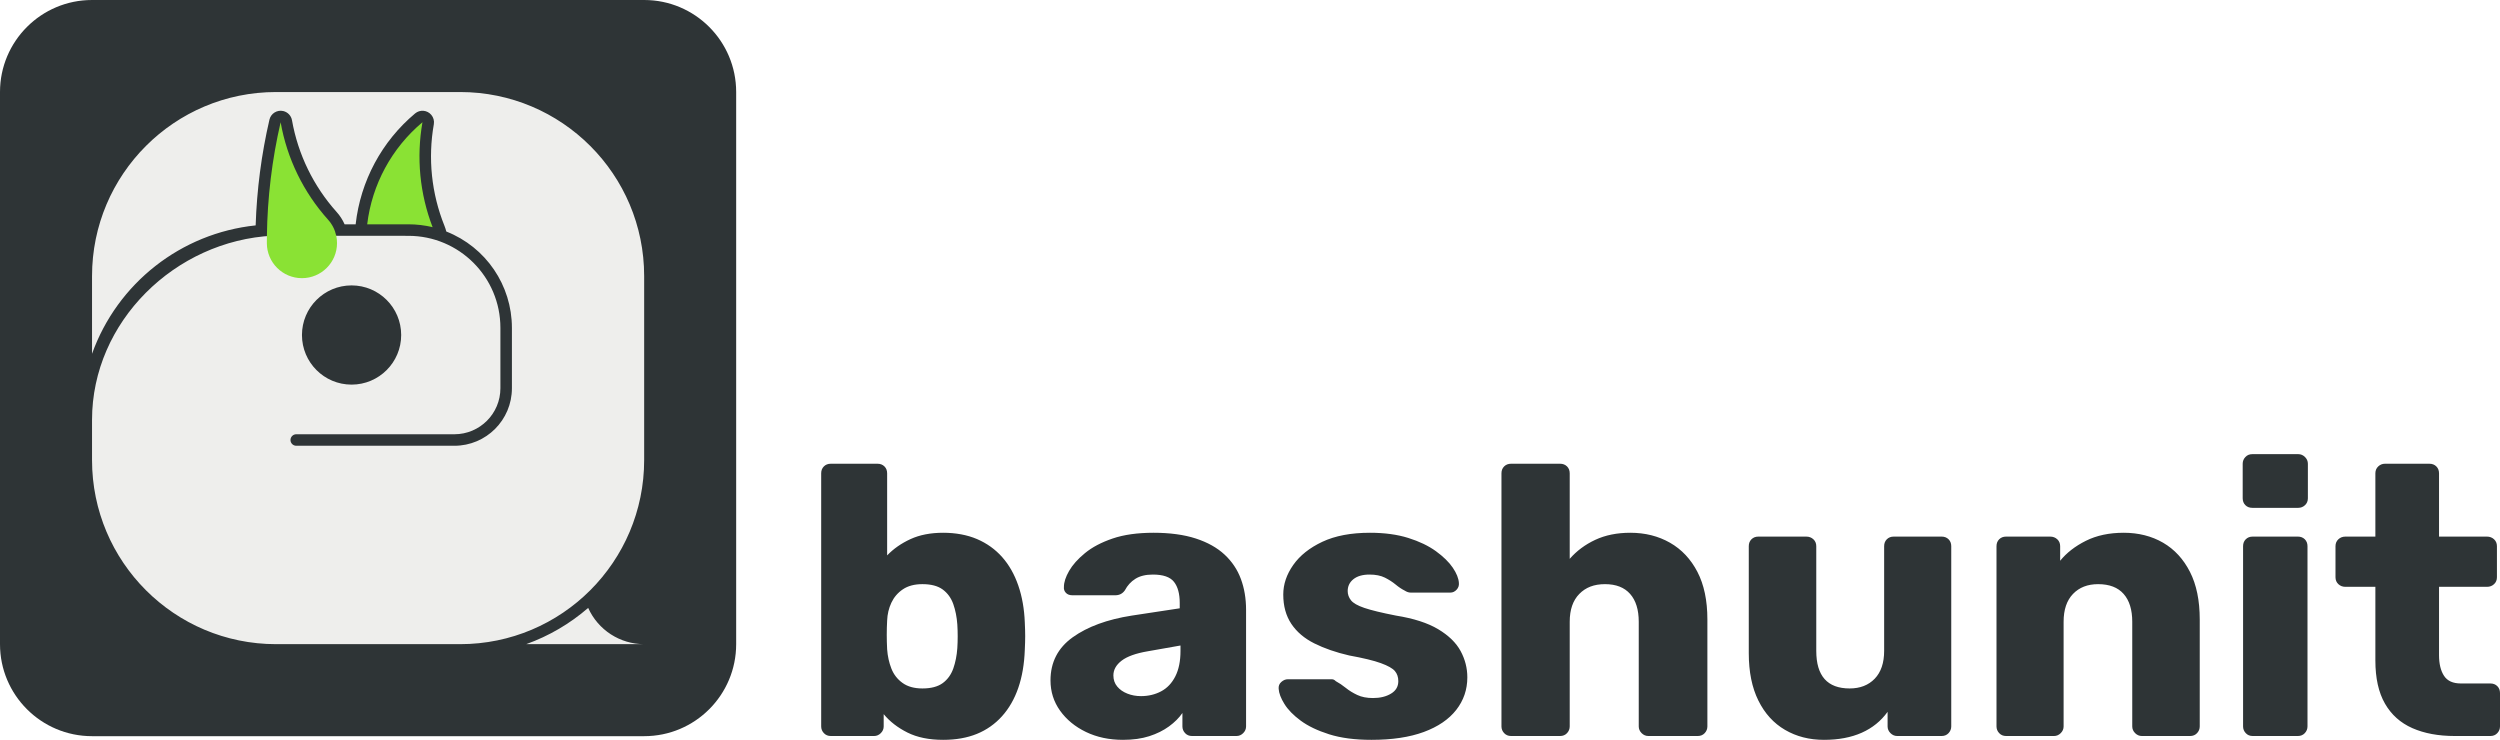
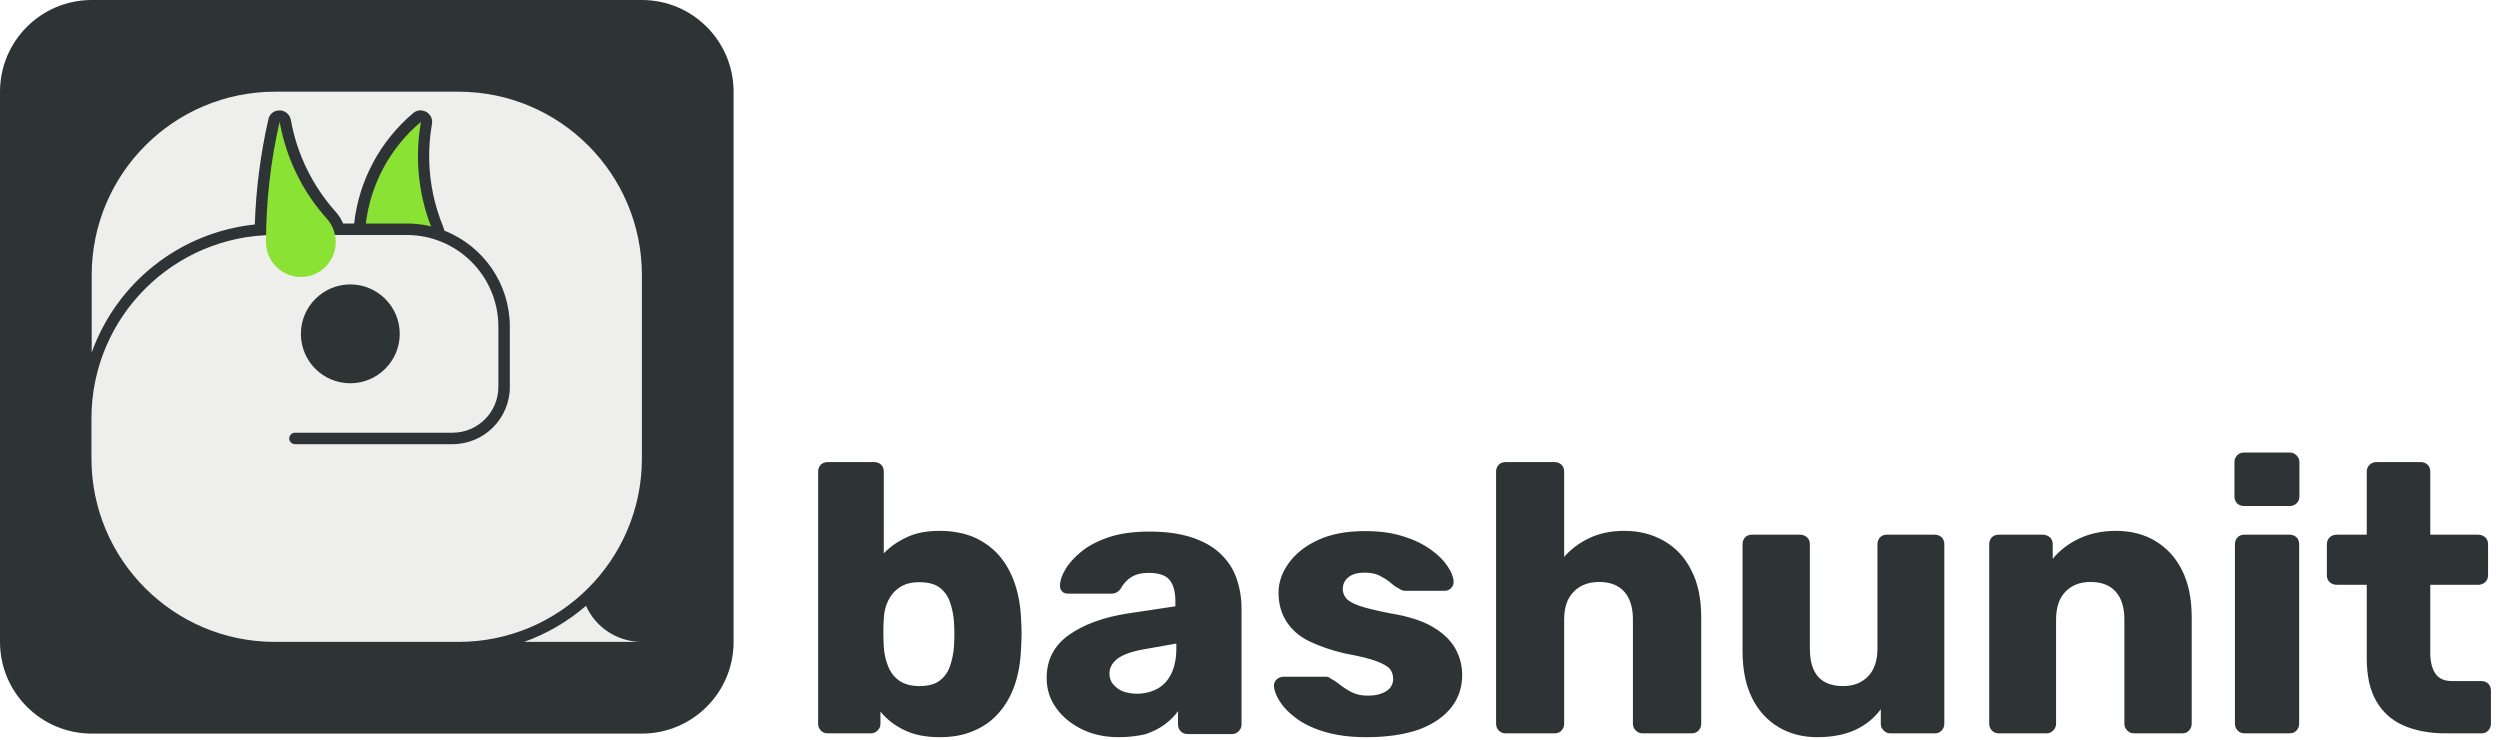
- <svg xmlns="http://www.w3.org/2000/svg" viewBox="0 0 1043.1 308.69">
+ <svg xmlns="http://www.w3.org/2000/svg" xmlns:xlink="http://www.w3.org/1999/xlink" viewBox="0 0 1046.9 309.6">
  <defs>
-     <clipPath id="A">
-       <path d="M0 0h307.16v307.16H0z" fill="none" />
+     <path id="A" d="M0 0h307.2v307.2H0z" />
+   </defs>
+   <clipPath id="B">
+     <use xlink:href="#A" />
+   </clipPath>
+   <g clip-path="url(#B)">
+     <defs>
+       <path id="C" d="M0 0h307.2v307.2H0z" />
+     </defs>
+     <clipPath id="D">
+       <use xlink:href="#C" />
    </clipPath>
-     <clipPath id="B">
-       <path d="M0 0h307.16v307.16H0z" fill="none" />
-     </clipPath>
-   </defs>
-   <g clip-path="url(#A)">
-     <g clip-path="url(#B)">
-       <path d="M268.77 0H38.4C17.19 0 0 17.19 0 38.4v230.37c0 21.2 17.19 38.39 38.4 38.39h230.37c21.21 0 38.39-17.19 38.39-38.4V38.4c0-21.21-17.19-38.4-38.39-38.4h0z" fill="#2e3436" />
-       <g fill="#eeeeec">
-         <path d="M219.55 268.77h49.22c-10.09 0-19.23-5.92-23.36-15.13-7.61 6.6-16.38 11.73-25.86 15.13M113.91 98.34c-40.87 2.04-75.51 35.91-75.51 76.84v16.8c0 42.41 34.39 76.79 76.79 76.79h76.79c42.41 0 76.79-34.38 76.79-76.79v-76.79c0-42.4-34.38-76.79-76.79-76.79h-76.79c-42.4 0-76.79 34.39-76.79 76.79v32.42c10.59-29.49 37.12-50.3 68.27-53.57.48-14.86 2.4-29.63 5.75-44.11a4.81 4.81 0 0 1 5.76-3.6c1.88.44 3.32 1.95 3.65 3.84 2.51 14.25 8.97 27.5 18.62 38.27 1.38 1.52 2.5 3.27 3.33 5.15h4.61a70.56 70.56 0 0 1 24.81-46.26c2.03-1.7 5.05-1.43 6.76.6.91 1.08 1.3 2.51 1.05 3.91a77.45 77.45 0 0 0 4.42 42.34c.31.79.58 1.6.79 2.42a43.18 43.18 0 0 1 27.37 40.19v25.2c0 13.25-10.74 24-23.99 24h-66a2.41 2.41 0 0 1-2.4-2.4 2.41 2.41 0 0 1 2.4-2.4h66a19.2 19.2 0 0 0 19.19-19.2v-25.2c0-21.2-17.19-38.39-38.39-38.39l-56.47-.05zm32.78 20.74c11.43 0 20.7 9.27 20.7 20.7s-9.27 20.7-20.7 20.7-20.7-9.27-20.7-20.7 9.27-20.7 20.7-20.7" />
-       </g>
-       <g fill="#8ae234">
-         <path d="M153.21 93.59h17.17a43.09 43.09 0 0 1 10.12 1.2A82.27 82.27 0 0 1 176.27 51c-12.82 10.75-21.07 25.97-23.06 42.59M117.09 51a223.91 223.91 0 0 0-5.73 47.48l-.02 2.94c0 8.08 6.55 14.64 14.64 14.64s14.64-6.55 14.64-14.64c0-1.02-.11-2.04-.32-3.03-.53-2.51-1.71-4.84-3.43-6.74a82.23 82.23 0 0 1-19.78-40.64" />
-       </g>
+     <path d="M268.8 0H38.4C17.2 0 0 17.2 0 38.4v230.4c0 21.2 17.2 38.4 38.4 38.4h230.4c21.2 0 38.4-17.2 38.4-38.4V38.4C307.2 17.2 290 0 268.8 0h0" clip-path="url(#D)" fill="#2e3436" />
+     <g fill="#eeeeec">
+       <path d="M219.5 268.8c9.5-3.4 18.2-8.5 25.9-15.1 4.1 9.2 13.3 15.1 23.4 15.1h-49.3zM192 38.4h-76.8c-42.4 0-76.8 34.4-76.8 76.8v32.4C49 118.1 75.5 97.3 106.7 94c.5-14.9 2.4-29.6 5.7-44.1.4-1.9 1.9-3.3 3.8-3.6 2.6-.5 5.1 1.3 5.6 3.9 2.5 14.2 9 27.5 18.6 38.3 1.4 1.5 2.5 3.3 3.3 5.1h4.6c2-18 10.9-34.6 24.8-46.3 1.1-.9 2.5-1.3 3.9-1 2.6.5 4.4 3 3.9 5.6-2.5 14.2-1 28.9 4.4 42.3.3.8.6 1.6.8 2.4 16.5 6.5 27.4 22.4 27.4 40.2V162c0 13.2-10.7 24-24 24h-66c-1.3 0-2.4-1.1-2.4-2.4s1.1-2.4 2.4-2.4h66c10.6 0 19.2-8.6 19.2-19.2v-25.2c0-21.2-17.2-38.4-38.4-38.4h-55.2c-42.4 0-76.8 34.4-76.8 76.8V192c0 42.4 34.4 76.8 76.8 76.8H192c42.4 0 76.8-34.4 76.8-76.8v-76.8c0-42.4-34.4-76.8-76.8-76.8m-66 101.4c0-11.4 9.3-20.7 20.7-20.7s20.7 9.3 20.7 20.7h0c0 11.4-9.3 20.7-20.7 20.7-11.5 0-20.7-9.3-20.7-20.7h0z" clip-path="url(#D)" />
+     </g>
+     <g fill="#8ae234">
+       <path d="M136.9 91.6c-10.3-11.4-17.1-25.5-19.8-40.6-3.8 16.5-5.7 33.4-5.7 50.4 0 8.1 6.6 14.6 14.6 14.6 8.1 0 14.6-6.6 14.6-14.6 0-3.6-1.3-7.1-3.7-9.8m43.6 3.2c-5.4-13.9-6.8-29.1-4.2-43.8-12.8 10.7-21.1 26-23.1 42.6h17.2c3.4 0 6.8.4 10.1 1.2" clip-path="url(#D)" />
    </g>
  </g>
-   <path d="M393.51 308.69c-5.87 0-10.83-1.02-14.88-3.04-4.06-2.03-7.36-4.58-9.92-7.68v5.12c0 1.07-.4 2-1.2 2.8s-1.73 1.2-2.8 1.2h-18.08c-1.17 0-2.13-.4-2.88-1.2s-1.12-1.73-1.12-2.8v-105.6c0-1.17.37-2.13 1.12-2.88s1.71-1.12 2.88-1.12h19.52c1.17 0 2.13.38 2.88 1.12.75.75 1.12 1.71 1.12 2.88v34.24c2.67-2.77 5.92-5.04 9.76-6.8s8.37-2.64 13.6-2.64 10.05.88 14.16 2.64c4.1 1.76 7.6 4.27 10.48 7.52s5.12 7.2 6.72 11.84 2.5 9.79 2.72 15.44c.1 2.13.16 4.03.16 5.68s-.06 3.55-.16 5.68c-.21 5.98-1.12 11.28-2.72 15.92s-3.87 8.59-6.8 11.84a28.32 28.32 0 0 1-10.48 7.36c-4.05 1.65-8.75 2.48-14.08 2.48zm-8.64-21.44c3.62 0 6.45-.75 8.48-2.24 2.02-1.49 3.49-3.52 4.4-6.08.9-2.56 1.46-5.38 1.68-8.48a78.18 78.18 0 0 0 0-9.92c-.22-3.09-.78-5.92-1.68-8.48-.91-2.56-2.38-4.58-4.4-6.08-2.03-1.49-4.85-2.24-8.48-2.24-3.31 0-6.03.72-8.16 2.16-2.14 1.44-3.73 3.31-4.8 5.6s-1.66 4.77-1.76 7.44a109.27 109.27 0 0 0-.16 5.92c0 1.92.05 3.95.16 6.08.21 2.88.8 5.55 1.76 8 .96 2.46 2.5 4.46 4.64 6 2.13 1.55 4.91 2.32 8.32 2.32zm83.68 21.44c-5.76 0-10.91-1.1-15.44-3.28-4.54-2.19-8.13-5.15-10.8-8.88s-4-7.95-4-12.64c0-7.57 3.09-13.57 9.28-18 6.19-4.42 14.4-7.44 24.64-9.04l20-3.04v-2.24c0-3.84-.8-6.77-2.4-8.8s-4.54-3.04-8.8-3.04c-2.99 0-5.42.59-7.28 1.76-1.87 1.17-3.33 2.77-4.4 4.8-.96 1.39-2.3 2.08-4 2.08h-17.92c-1.17 0-2.08-.34-2.72-1.04-.64-.69-.91-1.52-.8-2.48 0-1.92.72-4.13 2.16-6.64 1.44-2.5 3.65-4.99 6.64-7.44 2.98-2.45 6.82-4.48 11.52-6.08 4.69-1.6 10.4-2.4 17.12-2.4s12.69.8 17.6 2.4 8.91 3.84 12 6.72 5.36 6.27 6.8 10.16 2.16 8.19 2.16 12.88v48.64c0 1.07-.4 2-1.2 2.8s-1.73 1.2-2.8 1.2h-18.56c-1.18 0-2.14-.4-2.88-1.2-.75-.8-1.12-1.73-1.12-2.8v-5.6c-1.39 2.03-3.26 3.89-5.6 5.6-2.35 1.71-5.1 3.07-8.24 4.08-3.15 1.01-6.8 1.52-10.96 1.52zm7.52-18.24c3.09 0 5.89-.67 8.4-2s4.48-3.41 5.92-6.24 2.16-6.37 2.16-10.64v-2.24l-13.6 2.4c-5.01.85-8.67 2.16-10.96 3.92s-3.44 3.81-3.44 6.16c0 1.81.53 3.36 1.6 4.64 1.06 1.28 2.48 2.27 4.24 2.96 1.76.7 3.65 1.04 5.68 1.04zm96.16 18.24c-6.93 0-12.83-.78-17.68-2.32-4.86-1.54-8.8-3.44-11.84-5.68s-5.31-4.56-6.8-6.96-2.29-4.51-2.4-6.32c-.11-1.17.26-2.13 1.12-2.88.85-.75 1.76-1.12 2.72-1.12h18.24c.32 0 .61.05.88.16.26.11.56.32.88.64 1.38.75 2.77 1.68 4.16 2.8 1.38 1.12 2.98 2.11 4.8 2.96 1.81.86 4 1.28 6.56 1.28 2.99 0 5.49-.61 7.52-1.84 2.03-1.22 3.04-2.96 3.04-5.2 0-1.71-.48-3.12-1.44-4.24s-2.91-2.21-5.84-3.28-7.33-2.13-13.2-3.2c-5.55-1.28-10.4-2.96-14.56-5.04s-7.36-4.8-9.6-8.16-3.36-7.44-3.36-12.24c0-4.26 1.38-8.37 4.16-12.32 2.77-3.95 6.83-7.17 12.16-9.68 5.33-2.5 11.94-3.76 19.84-3.76 6.08 0 11.41.72 16 2.16 4.58 1.44 8.42 3.28 11.52 5.52 3.09 2.24 5.44 4.54 7.04 6.88 1.6 2.35 2.45 4.48 2.56 6.4.1 1.07-.22 2-.96 2.8-.75.8-1.6 1.2-2.56 1.2h-16.64c-.43 0-.86-.08-1.28-.24-.43-.16-.8-.34-1.12-.56-1.28-.64-2.56-1.49-3.84-2.56-1.28-1.06-2.78-2.02-4.48-2.88-1.71-.85-3.84-1.28-6.4-1.28-2.88 0-5.12.64-6.72 1.92s-2.4 2.93-2.4 4.96c0 1.39.45 2.67 1.36 3.84.9 1.17 2.77 2.24 5.6 3.2s7.22 2.03 13.2 3.2c7.36 1.18 13.22 3.07 17.6 5.68 4.37 2.62 7.49 5.66 9.36 9.12 1.87 3.47 2.8 7.12 2.8 10.96 0 5.12-1.55 9.65-4.64 13.6-3.1 3.95-7.6 7.01-13.52 9.2-5.92 2.18-13.2 3.28-21.84 3.28zm58.24-1.6c-1.17 0-2.13-.4-2.88-1.2s-1.12-1.73-1.12-2.8v-105.6c0-1.17.37-2.13 1.12-2.88s1.71-1.12 2.88-1.12h20.48c1.17 0 2.13.38 2.88 1.12.75.75 1.12 1.71 1.12 2.88v35.68c2.88-3.3 6.43-5.95 10.64-7.92s9.09-2.96 14.64-2.96c6.18 0 11.71 1.39 16.56 4.16s8.67 6.83 11.44 12.16 4.16 11.95 4.16 19.84v44.64c0 1.07-.38 2-1.12 2.8-.75.8-1.71 1.2-2.88 1.2h-20.64c-1.07 0-2-.4-2.8-1.2s-1.2-1.73-1.2-2.8v-43.68c0-5.01-1.2-8.88-3.6-11.6s-5.89-4.08-10.48-4.08-8.06 1.36-10.72 4.08c-2.67 2.72-4 6.59-4 11.6v43.68c0 1.07-.38 2-1.12 2.8-.75.8-1.71 1.2-2.88 1.2h-20.48zm130.55 1.6c-6.08 0-11.5-1.39-16.24-4.16-4.75-2.77-8.46-6.85-11.12-12.24-2.67-5.38-4-11.97-4-19.76v-44.64c0-1.17.37-2.13 1.12-2.88s1.71-1.12 2.88-1.12h20c1.17 0 2.16.38 2.96 1.12.8.75 1.2 1.71 1.2 2.88v43.68c0 10.46 4.64 15.68 13.92 15.68 4.37 0 7.87-1.36 10.48-4.08s3.92-6.58 3.92-11.6v-43.68c0-1.17.37-2.13 1.12-2.88s1.71-1.12 2.88-1.12h20c1.17 0 2.13.38 2.88 1.12.75.75 1.12 1.71 1.12 2.88v75.2c0 1.07-.38 2-1.12 2.8-.75.8-1.71 1.2-2.88 1.2h-18.56c-1.07 0-2-.4-2.8-1.2s-1.2-1.73-1.2-2.8v-6.08c-2.77 3.84-6.38 6.75-10.8 8.72-4.43 1.97-9.68 2.96-15.76 2.96zm76-1.6c-1.18 0-2.14-.4-2.88-1.2-.75-.8-1.12-1.73-1.12-2.8v-75.2c0-1.17.37-2.13 1.12-2.88s1.71-1.12 2.88-1.12h18.4c1.17 0 2.16.38 2.96 1.12.8.75 1.2 1.71 1.2 2.88v6.08c2.67-3.3 6.24-6.08 10.72-8.32s9.76-3.36 15.84-3.36 11.65 1.39 16.4 4.16 8.48 6.83 11.2 12.16 4.08 11.95 4.08 19.84v44.64c0 1.07-.38 2-1.12 2.8-.75.8-1.71 1.2-2.88 1.2h-20.16c-1.07 0-2-.4-2.8-1.2s-1.2-1.73-1.2-2.8v-43.68c0-5.01-1.2-8.88-3.6-11.6s-5.95-4.08-10.64-4.08c-4.38 0-7.87 1.36-10.48 4.08-2.62 2.72-3.92 6.59-3.92 11.6v43.68c0 1.07-.4 2-1.2 2.8s-1.74 1.2-2.8 1.2h-20zm102.72-95.2c-1.17 0-2.14-.37-2.88-1.12-.75-.75-1.12-1.71-1.12-2.88v-14.4c0-1.07.37-2 1.12-2.8.74-.8 1.71-1.2 2.88-1.2h19.2c1.06 0 2 .4 2.8 1.2s1.2 1.73 1.2 2.8v14.4c0 1.18-.4 2.14-1.2 2.88a3.97 3.97 0 0 1-2.8 1.12h-19.2zm.16 95.2c-1.18 0-2.14-.4-2.88-1.2-.75-.8-1.12-1.73-1.12-2.8v-75.2c0-1.17.37-2.13 1.12-2.88s1.71-1.12 2.88-1.12h18.88c1.17 0 2.13.38 2.88 1.12.75.75 1.12 1.71 1.12 2.88v75.2c0 1.07-.38 2-1.12 2.8-.75.8-1.71 1.2-2.88 1.2H939.9zm84.32 0c-6.83 0-12.72-1.09-17.68-3.28s-8.78-5.6-11.44-10.24c-2.67-4.64-4-10.64-4-18v-30.72h-12.48c-1.18 0-2.16-.37-2.96-1.12s-1.2-1.71-1.2-2.88v-12.96c0-1.17.4-2.13 1.2-2.88s1.78-1.12 2.96-1.12h12.48v-26.4c0-1.17.4-2.13 1.2-2.88s1.73-1.12 2.8-1.12h18.56c1.17 0 2.13.38 2.88 1.12.75.75 1.12 1.71 1.12 2.88v26.4h20c1.17 0 2.16.38 2.96 1.12.8.75 1.2 1.71 1.2 2.88v12.96c0 1.18-.4 2.14-1.2 2.88-.8.75-1.79 1.12-2.96 1.12h-20v28.48c0 3.63.69 6.51 2.08 8.64 1.39 2.14 3.73 3.2 7.04 3.2h12.32c1.17 0 2.13.38 2.88 1.12.75.75 1.12 1.71 1.12 2.88v13.92c0 1.07-.38 2-1.12 2.8-.75.8-1.71 1.2-2.88 1.2h-14.88z" fill="#2e3436" />
+   <path d="M393.5 308.7c-5.9 0-10.8-1-14.9-3s-7.4-4.6-9.9-7.7v5.1c0 1.1-.4 2-1.2 2.8s-1.7 1.2-2.8 1.2h-18.1c-1.2 0-2.1-.4-2.9-1.2-.7-.8-1.1-1.7-1.1-2.8V197.5a4.17 4.17 0 0 1 1.1-2.9c.7-.7 1.7-1.1 2.9-1.1h19.5a4.17 4.17 0 0 1 2.9 1.1c.7.7 1.1 1.7 1.1 2.9v34.2c2.7-2.8 5.9-5 9.8-6.8 3.8-1.8 8.4-2.6 13.6-2.6 5.3 0 10.1.9 14.2 2.6 4.1 1.8 7.6 4.3 10.5 7.5 2.9 3.3 5.1 7.2 6.7 11.8s2.5 9.8 2.7 15.4c.1 2.1.2 4 .2 5.7s-.1 3.5-.2 5.7c-.2 6-1.1 11.3-2.7 15.9s-3.9 8.6-6.8 11.8c-2.9 3.3-6.4 5.7-10.5 7.4-4.1 1.8-8.8 2.6-14.1 2.6zm-8.6-21.4c3.6 0 6.5-.7 8.5-2.2s3.5-3.5 4.4-6.1 1.5-5.4 1.7-8.5a81.75 81.75 0 0 0 0-9.9c-.2-3.1-.8-5.9-1.7-8.5s-2.4-4.6-4.4-6.1-4.9-2.2-8.5-2.2c-3.3 0-6 .7-8.2 2.2-2.1 1.4-3.7 3.3-4.8 5.6s-1.7 4.8-1.8 7.4c-.1 2-.2 4-.2 5.9s.1 3.9.2 6.1c.2 2.9.8 5.5 1.8 8s2.5 4.5 4.6 6c2.2 1.5 5 2.3 8.4 2.3zm83.6 21.4c-5.8 0-10.9-1.1-15.4-3.3s-8.1-5.1-10.8-8.9c-2.7-3.7-4-7.9-4-12.6 0-7.6 3.1-13.6 9.3-18s14.4-7.4 24.6-9l20-3v-2.2c0-3.8-.8-6.8-2.4-8.8s-4.5-3-8.8-3c-3 0-5.4.6-7.3 1.8s-3.3 2.8-4.4 4.8c-1 1.4-2.3 2.1-4 2.1h-17.9c-1.2 0-2.1-.3-2.7-1s-.9-1.5-.8-2.5c0-1.9.7-4.1 2.2-6.6 1.4-2.5 3.7-5 6.6-7.4 3-2.5 6.8-4.5 11.5-6.1s10.4-2.4 17.1-2.4c6.8 0 12.7.8 17.6 2.4s8.9 3.8 12 6.7 5.4 6.3 6.8 10.2 2.2 8.2 2.2 12.9v48.6c0 1.1-.4 2-1.2 2.8s-1.7 1.2-2.8 1.2h-18.6c-1.2 0-2.1-.4-2.9-1.2-.7-.8-1.1-1.7-1.1-2.8v-5.6c-1.4 2-3.3 3.9-5.6 5.6s-5.1 3.1-8.2 4.1c-3.1.7-6.8 1.2-11 1.2zm7.6-18.2c3.1 0 5.9-.7 8.4-2s4.5-3.4 5.9-6.2 2.2-6.4 2.2-10.6v-2.2l-13.6 2.4c-5 .9-8.7 2.2-11 3.9-2.3 1.8-3.4 3.8-3.4 6.2 0 1.8.5 3.4 1.6 4.6 1.1 1.3 2.5 2.3 4.2 3 1.7.5 3.6.9 5.7.9zm96.1 18.2c-6.9 0-12.8-.8-17.7-2.3s-8.8-3.4-11.8-5.7c-3-2.2-5.3-4.6-6.8-7s-2.3-4.5-2.4-6.3c-.1-1.2.3-2.1 1.1-2.9.9-.7 1.8-1.1 2.7-1.1h18.2c.3 0 .6.1.9.2s.6.3.9.6c1.4.7 2.8 1.7 4.2 2.8s3 2.1 4.8 3 4 1.3 6.6 1.3c3 0 5.5-.6 7.5-1.8s3-3 3-5.2c0-1.7-.5-3.1-1.4-4.2s-2.9-2.2-5.8-3.3-7.3-2.1-13.2-3.2c-5.5-1.3-10.4-3-14.6-5s-7.4-4.8-9.6-8.2-3.4-7.4-3.4-12.2c0-4.3 1.4-8.4 4.2-12.3s6.8-7.2 12.2-9.7c5.3-2.5 11.9-3.8 19.8-3.8 6.1 0 11.4.7 16 2.2 4.6 1.4 8.4 3.3 11.5 5.5s5.4 4.5 7 6.9c1.6 2.3 2.5 4.5 2.6 6.4a3.28 3.28 0 0 1-1 2.8c-.7.8-1.6 1.2-2.6 1.2h-16.6c-.4 0-.9-.1-1.3-.2-.4-.2-.8-.3-1.1-.6-1.3-.6-2.6-1.5-3.8-2.6-1.3-1.1-2.8-2-4.5-2.9s-3.8-1.3-6.4-1.3c-2.9 0-5.1.6-6.7 1.9s-2.4 2.9-2.4 5c0 1.4.5 2.7 1.4 3.8.9 1.2 2.8 2.2 5.6 3.2s7.2 2 13.2 3.2c7.4 1.2 13.2 3.1 17.6 5.7s7.5 5.7 9.4 9.1c1.9 3.5 2.8 7.1 2.8 11 0 5.1-1.5 9.7-4.6 13.6s-7.6 7-13.5 9.2c-6.1 2.1-13.3 3.2-22 3.2zm58.3-1.6c-1.2 0-2.1-.4-2.9-1.2-.7-.8-1.1-1.7-1.1-2.8V197.5a4.17 4.17 0 0 1 1.1-2.9c.7-.7 1.7-1.1 2.9-1.1H651a4.17 4.17 0 0 1 2.9 1.1c.7.7 1.1 1.7 1.1 2.9v35.7c2.9-3.3 6.4-5.9 10.6-7.9s9.1-3 14.6-3c6.2 0 11.7 1.4 16.6 4.2s8.7 6.8 11.4 12.2c2.8 5.3 4.2 11.9 4.2 19.8v44.6c0 1.1-.4 2-1.1 2.8s-1.7 1.2-2.9 1.2h-20.6c-1.1 0-2-.4-2.8-1.2s-1.2-1.7-1.2-2.8v-43.7c0-5-1.2-8.9-3.6-11.6s-5.9-4.1-10.5-4.1c-4.5 0-8.1 1.4-10.7 4.1-2.7 2.7-4 6.6-4 11.6v43.7c0 1.1-.4 2-1.1 2.8s-1.7 1.2-2.9 1.2h-20.5zm130.5 1.6c-6.1 0-11.5-1.4-16.2-4.2s-8.5-6.9-11.1-12.2c-2.7-5.4-4-12-4-19.8v-44.6a4.17 4.17 0 0 1 1.1-2.9c.7-.7 1.7-1.1 2.9-1.1h20c1.2 0 2.2.4 3 1.1s1.2 1.7 1.2 2.9v43.7c0 10.5 4.6 15.7 13.9 15.7 4.4 0 7.9-1.4 10.5-4.1s3.9-6.6 3.9-11.6v-43.7a4.17 4.17 0 0 1 1.1-2.9c.7-.7 1.7-1.1 2.9-1.1h20a4.17 4.17 0 0 1 2.9 1.1c.7.7 1.1 1.7 1.1 2.9v75.2c0 1.1-.4 2-1.1 2.8s-1.7 1.2-2.9 1.2h-18.6c-1.1 0-2-.4-2.8-1.2s-1.2-1.7-1.2-2.8V297c-2.8 3.8-6.4 6.7-10.8 8.7s-9.7 3-15.8 3zm76-1.6c-1.2 0-2.1-.4-2.9-1.2-.7-.8-1.1-1.7-1.1-2.8v-75.2a4.17 4.17 0 0 1 1.1-2.9c.7-.7 1.7-1.1 2.9-1.1h18.4c1.2 0 2.2.4 3 1.1s1.2 1.7 1.2 2.9v6.1c2.7-3.3 6.2-6.1 10.7-8.3s9.8-3.4 15.8-3.4c6.2 0 11.7 1.4 16.4 4.2s8.5 6.8 11.2 12.2c2.7 5.3 4.1 11.9 4.1 19.8v44.6c0 1.1-.4 2-1.1 2.8s-1.7 1.2-2.9 1.2h-20.2c-1.1 0-2-.4-2.8-1.2s-1.2-1.7-1.2-2.8v-43.7c0-5-1.2-8.9-3.6-11.6s-5.9-4.1-10.6-4.1c-4.4 0-7.9 1.4-10.5 4.1s-3.9 6.6-3.9 11.6v43.7c0 1.1-.4 2-1.2 2.8s-1.7 1.2-2.8 1.2h-20zm102.7-95.2a4.17 4.17 0 0 1-2.9-1.1c-.7-.7-1.1-1.7-1.1-2.9v-14.4c0-1.1.4-2 1.1-2.8s1.7-1.2 2.9-1.2h19.2c1.1 0 2 .4 2.8 1.2s1.2 1.7 1.2 2.8v14.4c0 1.2-.4 2.1-1.2 2.9-.8.7-1.7 1.1-2.8 1.1h-19.2zm.2 95.2c-1.2 0-2.1-.4-2.9-1.2-.7-.8-1.1-1.7-1.1-2.8v-75.2a4.17 4.17 0 0 1 1.1-2.9c.7-.7 1.7-1.1 2.9-1.1h18.9a4.17 4.17 0 0 1 2.9 1.1c.7.7 1.1 1.7 1.1 2.9v75.2c0 1.1-.4 2-1.1 2.8s-1.7 1.2-2.9 1.2h-18.9zm84.3 0c-6.8 0-12.7-1.1-17.7-3.3s-8.8-5.6-11.4-10.2c-2.7-4.6-4-10.6-4-18v-30.7h-12.5c-1.2 0-2.2-.4-3-1.1s-1.2-1.7-1.2-2.9v-13c0-1.2.4-2.1 1.2-2.9.8-.7 1.8-1.1 3-1.1h12.5v-26.4c0-1.2.4-2.1 1.2-2.9.8-.7 1.7-1.1 2.8-1.1h18.6a4.17 4.17 0 0 1 2.9 1.1c.7.7 1.1 1.7 1.1 2.9v26.4h20c1.2 0 2.2.4 3 1.1s1.2 1.7 1.2 2.9v13c0 1.2-.4 2.1-1.2 2.9-.8.7-1.8 1.1-3 1.1h-20v28.5c0 3.6.7 6.5 2.1 8.6s3.7 3.2 7 3.2h12.3a4.17 4.17 0 0 1 2.9 1.1c.7.7 1.1 1.7 1.1 2.9v13.9c0 1.1-.4 2-1.1 2.8s-1.7 1.2-2.9 1.2h-14.9z" fill="#2e3436" />
</svg>
